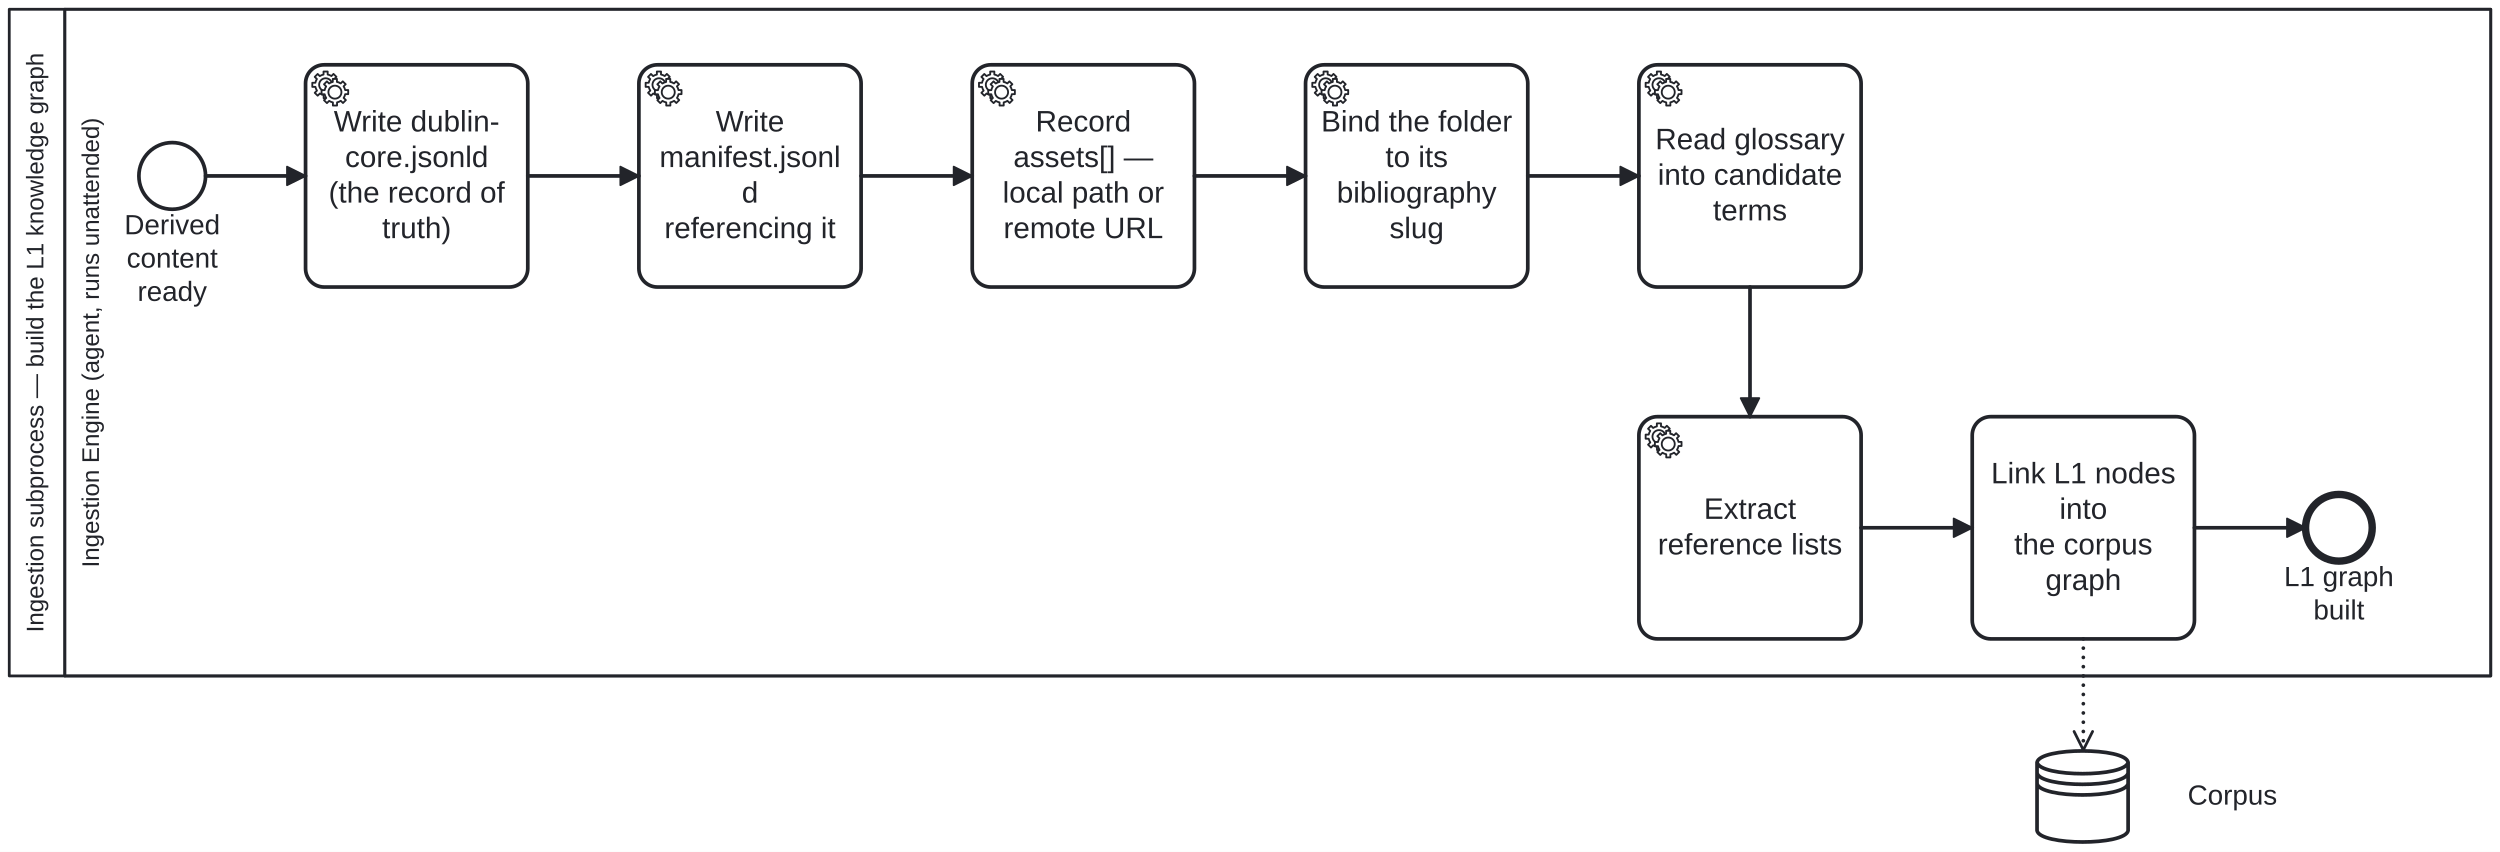
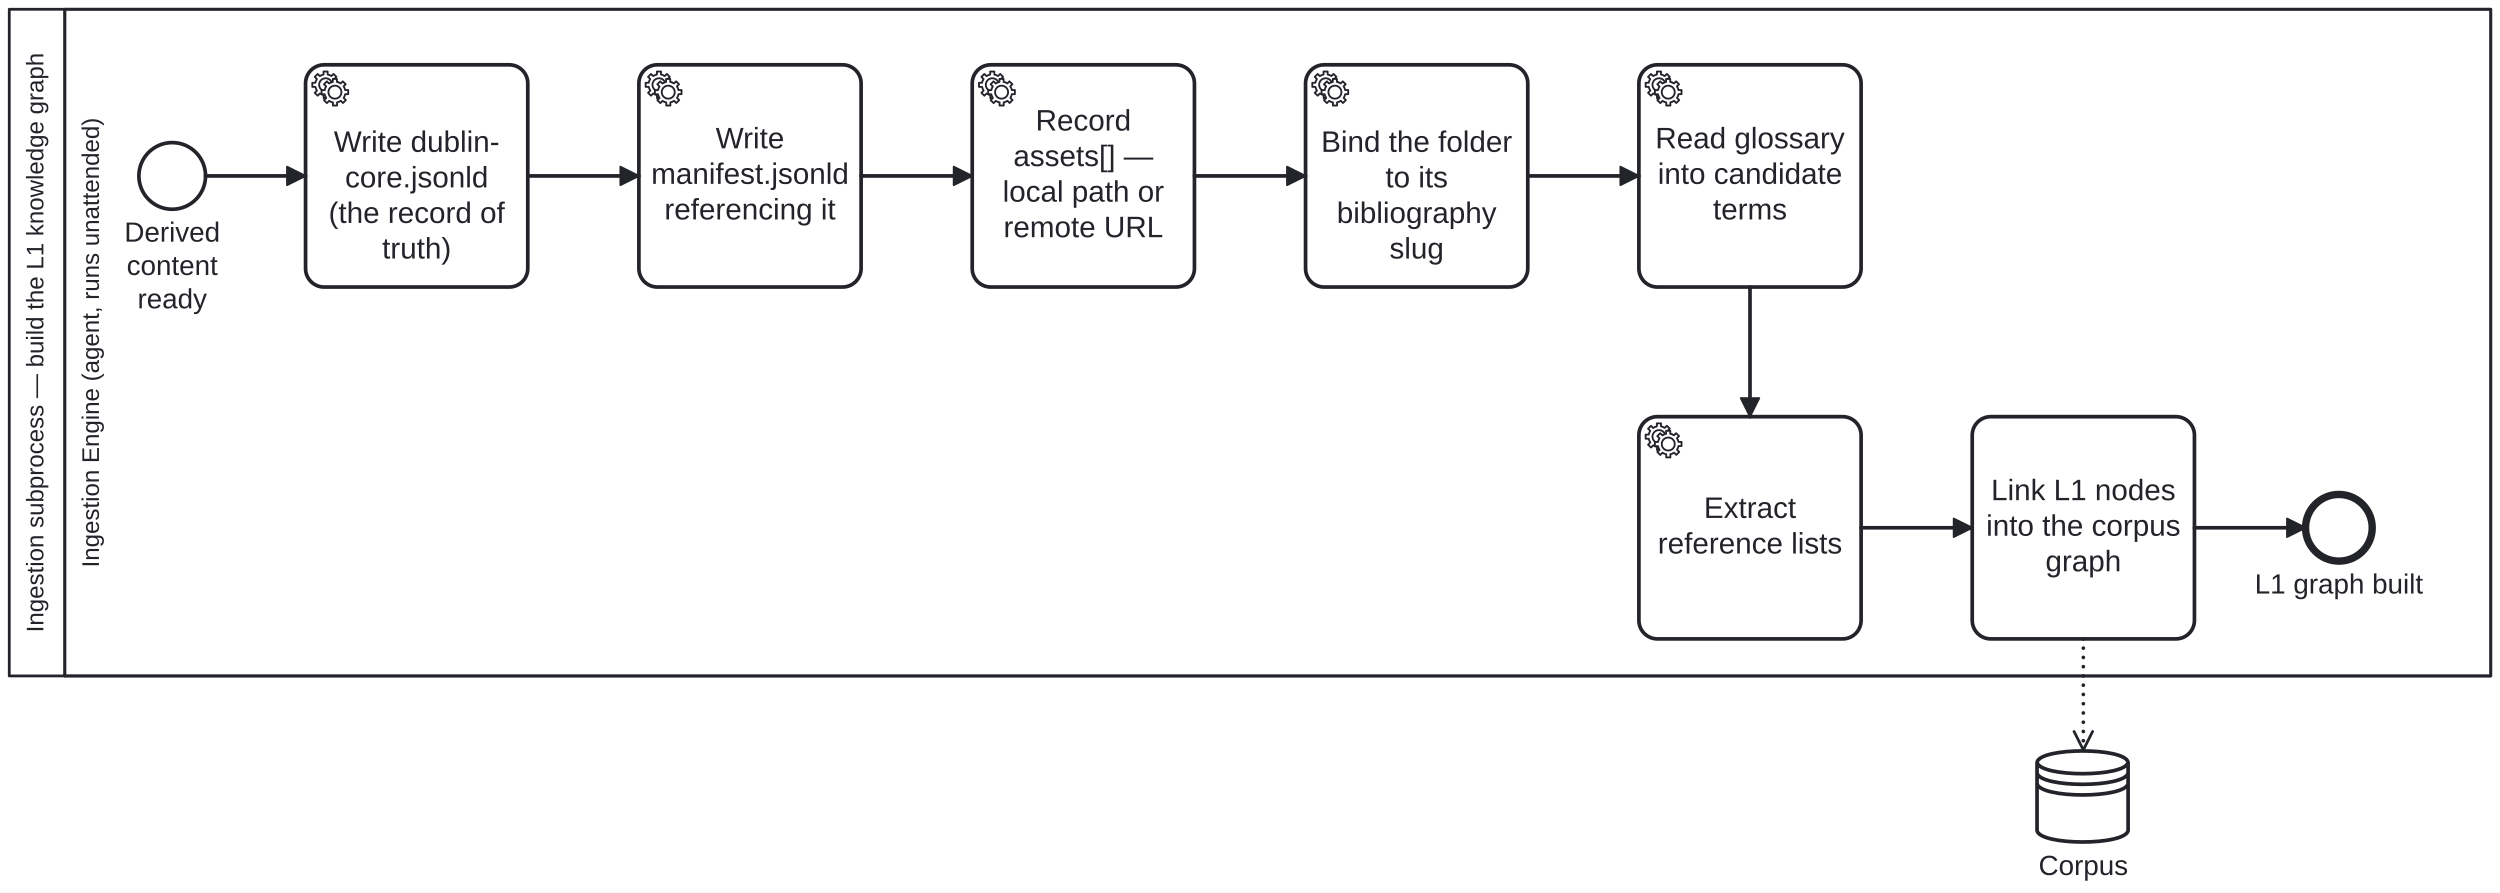
- <svg xmlns="http://www.w3.org/2000/svg" width="100%" style="max-width:100%;height:auto" viewBox="155 75 1350 460" version="1.1">
-   <rect x="155" y="75" width="1350" height="460" fill="#ffffff" />
+ <svg xmlns="http://www.w3.org/2000/svg" width="100%" style="max-width:100%;height:auto" viewBox="155 75 1350 482" version="1.1">
+   <rect x="155" y="75" width="1350" height="482" fill="#ffffff" />
  <g class="djs-group">
    <g class="djs-element djs-shape" data-element-id="Participant_BuildL1Kg" style="display: block;" transform="matrix(1 0 0 1 160 80)">
      <g class="djs-visual">
        <rect x="0" y="0" width="1340" height="360" rx="0" ry="0" style="stroke-linecap: round; stroke-linejoin: round; stroke: rgb(34, 36, 42); stroke-width: 1.5px; fill: white; fill-opacity: 0.95;" />
        <path style="fill: none; stroke-linecap: round; stroke-linejoin: round; stroke: rgb(34, 36, 42); stroke-width: 1.5px;" d="M30,0L30,360" />
        <text lineHeight="1.05" class="djs-label" transform="matrix(-1.83697e-16 -1 1 -1.83697e-16 0 360)" style="font-family: Arial, sans-serif; font-size: 13px; font-weight: normal; fill: rgb(34, 36, 42);">
          <tspan x="23.537" y="18.413">Ingestion subprocess — build the L1 knowledge graph</tspan>
        </text>
      </g>
      <rect class="djs-hit djs-hit-all" x="0" y="0" width="1340" height="360" style="fill: none; stroke-opacity: 0; stroke: white; stroke-width: 15px;" />
    </g>
    <g class="djs-children">
      <g class="djs-group">
        <g class="djs-element djs-shape" data-element-id="Lane_0" style="display: block;" transform="matrix(1 0 0 1 190 80)">
          <g class="djs-visual">
            <rect x="0" y="0" width="1310" height="360" rx="0" ry="0" style="stroke-linecap: round; stroke-linejoin: round; stroke: rgb(34, 36, 42); stroke-width: 1.5px; fill: white; fill-opacity: 0.25;" />
            <text lineHeight="1.05" class="djs-label" transform="matrix(-1.83697e-16 -1 1 -1.83697e-16 0 360)" style="font-family: Arial, sans-serif; font-size: 13px; font-weight: normal; fill: rgb(34, 36, 42);">
              <tspan x="58.579" y="18.413">Ingestion Engine (agent, runs unattended)</tspan>
            </text>
          </g>
          <rect class="djs-hit djs-hit-all" x="0" y="0" width="1310" height="360" style="fill: none; stroke-opacity: 0; stroke: white; stroke-width: 15px;" />
        </g>
      </g>
      <g class="djs-group">
        <g class="djs-element djs-shape" data-element-id="StartEvent_Derived2" style="display: block;" transform="matrix(1 0 0 1 230 152)">
          <g class="djs-visual">
            <circle cx="18" cy="18" r="18" style="stroke-linecap: round; stroke-linejoin: round; stroke: rgb(34, 36, 42); stroke-width: 2px; fill: white; fill-opacity: 0.95;" />
          </g>
          <rect class="djs-hit djs-hit-all" x="0" y="0" width="36" height="36" style="fill: none; stroke-opacity: 0; stroke: white; stroke-width: 15px;" />
        </g>
      </g>
      <g class="djs-group">
-         <g class="djs-element djs-shape" data-element-id="StartEvent_Derived2_label" style="display: block;" transform="matrix(1 0 0 1 222 188)">
+         <g class="djs-element djs-shape" data-element-id="StartEvent_Derived2_label" style="display: block;" transform="matrix(1 0 0 1 202.1562 192)">
          <g class="djs-visual">
            <text lineHeight="1.2" class="djs-label" style="font-family: Arial, sans-serif; font-size: 15px; font-weight: normal; fill: rgb(34, 36, 42);">
-               <tspan x="0.156" y="13.5">Derived</tspan>
-               <tspan x="1.398" y="31.5">content</tspan>
-               <tspan x="7.239" y="49.5">ready</tspan>
-             </text>
-           </g>
-           <rect class="djs-hit djs-hit-all" x="0" y="0" width="52" height="54" style="fill: none; stroke-opacity: 0; stroke: white; stroke-width: 15px;" />
+               <tspan x="20" y="13.5">Derived</tspan>
+               <tspan x="21.242" y="31.5">content</tspan>
+               <tspan x="27.083" y="49.5">ready</tspan>
+             </text>
+           </g>
+           <rect class="djs-hit djs-hit-all" x="0" y="0" width="91.688" height="54" style="fill: none; stroke-opacity: 0; stroke: white; stroke-width: 15px;" />
        </g>
      </g>
      <g class="djs-group">
        <g class="djs-element djs-shape" data-element-id="Task_Dublin" style="display: block;" transform="matrix(1 0 0 1 320 110)">
          <g class="djs-visual">
            <rect x="0" y="0" width="120" height="120" rx="10" ry="10" style="stroke-linecap: round; stroke-linejoin: round; stroke: rgb(34, 36, 42); stroke-width: 2px; fill: white; fill-opacity: 0.95;" />
-             <text lineHeight="1.2" class="djs-label" style="font-family: Arial, sans-serif; font-size: 16px; font-weight: normal; fill: rgb(34, 36, 42);">
-               <tspan x="15.242" y="36">Write dublin-</tspan>
-               <tspan x="21.312" y="55.2">core.jsonld</tspan>
-               <tspan x="12.422" y="74.4">(the record of </tspan>
-               <tspan x="41.328" y="93.6">truth)</tspan>
+             <text lineHeight="1.2" class="djs-label" transform="translate(0 32.6)" style="font-family: Arial, sans-serif; font-size: 16px; font-weight: normal; fill: rgb(34, 36, 42);">
+               <tspan x="15.242" y="14.4">Write dublin-</tspan>
+               <tspan x="21.312" y="33.6">core.jsonld</tspan>
+               <tspan x="12.422" y="52.8">(the record of</tspan>
+               <tspan x="41.328" y="72">truth)</tspan>
            </text>
            <circle cx="5" cy="5" r="5" transform="translate(6, 6)" style="stroke-linecap: round; stroke-linejoin: round; stroke: none; stroke-width: 2px; fill: white;" />
            <path d="m 12,18 v -1.713 c 0.352,-0.07 0.704,-0.178 1.048,-0.321 0.344,-0.145 0.666,-0.321 0.966,-0.521 l 1.194,1.18 1.567,-1.577 -1.195,-1.18 c 0.403,-0.614 0.683,-1.299 0.825,-2.018 l 1.622,-0.01 v -2.22 l -1.637,0.01 c -0.073,-0.352 -0.178,-0.7 -0.324,-1.044 -0.145,-0.344 -0.321,-0.664 -0.523,-0.962 l 1.131,-1.136 -1.583,-1.563 -1.13,1.136 c -0.614,-0.401 -1.303,-0.681 -2.023,-0.822 l 0.009,-1.619 h -2.241 l 0.004,1.631 c -0.354,0.074 -0.705,0.18 -1.05,0.324 -0.344,0.144 -0.665,0.321 -0.964,0.52 l -1.17,-1.158 -1.567,1.579 1.168,1.157 c -0.403,0.613 -0.683,1.298 -0.825,2.017 l -1.659,0.003 v 2.222 l 1.672,-0.006 c 0.073,0.351 0.18,0.702 0.324,1.045 0.145,0.344 0.321,0.664 0.523,0.961 l -1.199,1.197 1.584,1.56 1.196,-1.193 c 0.614,0.403 1.303,0.682 2.023,0.823 l 7.19e-4,1.699 h 2.227 z m 0.221,-3.996 c -1.789,0.75 -3.858,-0.093 -4.61,-1.874 -0.752,-1.783 0.091,-3.846 1.88,-4.596 1.788,-0.749 3.857,0.093 4.609,1.874 0.752,1.782 -0.091,3.846 -1.88,4.596 z" style="fill: white; stroke-linecap: round; stroke-linejoin: round; stroke: rgb(34, 36, 42); stroke-width: 1px;" />
            <circle cx="5" cy="5" r="5" transform="translate(11, 10)" style="stroke-linecap: round; stroke-linejoin: round; stroke: none; stroke-width: 2px; fill: white;" />
            <path d="m 17,22 v -1.713 c 0.352,-0.07 0.704,-0.178 1.048,-0.321 0.344,-0.145 0.666,-0.321 0.966,-0.521 l 1.194,1.18 1.567,-1.577 -1.195,-1.18 c 0.403,-0.614 0.683,-1.299 0.825,-2.018 l 1.622,-0.01 v -2.22 l -1.637,0.01 c -0.073,-0.352 -0.178,-0.7 -0.324,-1.044 -0.145,-0.344 -0.321,-0.664 -0.523,-0.962 l 1.131,-1.136 -1.583,-1.563 -1.13,1.136 c -0.614,-0.401 -1.303,-0.681 -2.023,-0.822 l 0.009,-1.619 h -2.241 l 0.004,1.631 c -0.354,0.074 -0.705,0.18 -1.05,0.324 -0.344,0.144 -0.665,0.321 -0.964,0.52 l -1.17,-1.158 -1.567,1.579 1.168,1.157 c -0.403,0.613 -0.683,1.298 -0.825,2.017 l -1.659,0.003 v 2.222 l 1.672,-0.006 c 0.073,0.351 0.18,0.702 0.324,1.045 0.145,0.344 0.321,0.664 0.523,0.961 l -1.199,1.197 1.584,1.56 1.196,-1.193 c 0.614,0.403 1.303,0.682 2.023,0.823 l 7.19e-4,1.699 h 2.227 z m 0.221,-3.996 c -1.789,0.75 -3.858,-0.093 -4.61,-1.874 -0.752,-1.783 0.091,-3.846 1.88,-4.596 1.788,-0.749 3.857,0.093 4.609,1.874 0.752,1.782 -0.091,3.846 -1.88,4.596 z" style="fill: white; stroke-linecap: round; stroke-linejoin: round; stroke: rgb(34, 36, 42); stroke-width: 1px;" />
          </g>
          <rect class="djs-hit djs-hit-all" x="0" y="0" width="120" height="120" style="fill: none; stroke-opacity: 0; stroke: white; stroke-width: 15px;" />
        </g>
      </g>
      <g class="djs-group">
        <g class="djs-element djs-shape" data-element-id="Task_Manifest" style="display: block;" transform="matrix(1 0 0 1 500 110)">
          <g class="djs-visual">
            <rect x="0" y="0" width="120" height="120" rx="10" ry="10" style="stroke-linecap: round; stroke-linejoin: round; stroke: rgb(34, 36, 42); stroke-width: 2px; fill: white; fill-opacity: 0.95;" />
-             <text lineHeight="1.2" class="djs-label" style="font-family: Arial, sans-serif; font-size: 16px; font-weight: normal; fill: rgb(34, 36, 42);">
-               <tspan x="41.48" y="36">Write </tspan>
-               <tspan x="11.09" y="55.2">manifest.jsonl</tspan>
-               <tspan x="55.551" y="74.4">d</tspan>
-               <tspan x="13.754" y="93.6">referencing it</tspan>
+             <text lineHeight="1.2" class="djs-label" transform="translate(0 30.7)" style="font-family: Arial, sans-serif; font-size: 16px; font-weight: normal; fill: rgb(34, 36, 42);">
+               <tspan x="41.48" y="14.4">Write</tspan>
+               <tspan x="6.641" y="33.6">manifest.jsonld</tspan>
+               <tspan x="13.754" y="52.8">referencing it</tspan>
            </text>
            <circle cx="5" cy="5" r="5" transform="translate(6, 6)" style="stroke-linecap: round; stroke-linejoin: round; stroke: none; stroke-width: 2px; fill: white;" />
            <path d="m 12,18 v -1.713 c 0.352,-0.07 0.704,-0.178 1.048,-0.321 0.344,-0.145 0.666,-0.321 0.966,-0.521 l 1.194,1.18 1.567,-1.577 -1.195,-1.18 c 0.403,-0.614 0.683,-1.299 0.825,-2.018 l 1.622,-0.01 v -2.22 l -1.637,0.01 c -0.073,-0.352 -0.178,-0.7 -0.324,-1.044 -0.145,-0.344 -0.321,-0.664 -0.523,-0.962 l 1.131,-1.136 -1.583,-1.563 -1.13,1.136 c -0.614,-0.401 -1.303,-0.681 -2.023,-0.822 l 0.009,-1.619 h -2.241 l 0.004,1.631 c -0.354,0.074 -0.705,0.18 -1.05,0.324 -0.344,0.144 -0.665,0.321 -0.964,0.52 l -1.17,-1.158 -1.567,1.579 1.168,1.157 c -0.403,0.613 -0.683,1.298 -0.825,2.017 l -1.659,0.003 v 2.222 l 1.672,-0.006 c 0.073,0.351 0.18,0.702 0.324,1.045 0.145,0.344 0.321,0.664 0.523,0.961 l -1.199,1.197 1.584,1.56 1.196,-1.193 c 0.614,0.403 1.303,0.682 2.023,0.823 l 7.19e-4,1.699 h 2.227 z m 0.221,-3.996 c -1.789,0.75 -3.858,-0.093 -4.61,-1.874 -0.752,-1.783 0.091,-3.846 1.88,-4.596 1.788,-0.749 3.857,0.093 4.609,1.874 0.752,1.782 -0.091,3.846 -1.88,4.596 z" style="fill: white; stroke-linecap: round; stroke-linejoin: round; stroke: rgb(34, 36, 42); stroke-width: 1px;" />
            <circle cx="5" cy="5" r="5" transform="translate(11, 10)" style="stroke-linecap: round; stroke-linejoin: round; stroke: none; stroke-width: 2px; fill: white;" />
            <path d="m 17,22 v -1.713 c 0.352,-0.07 0.704,-0.178 1.048,-0.321 0.344,-0.145 0.666,-0.321 0.966,-0.521 l 1.194,1.18 1.567,-1.577 -1.195,-1.18 c 0.403,-0.614 0.683,-1.299 0.825,-2.018 l 1.622,-0.01 v -2.22 l -1.637,0.01 c -0.073,-0.352 -0.178,-0.7 -0.324,-1.044 -0.145,-0.344 -0.321,-0.664 -0.523,-0.962 l 1.131,-1.136 -1.583,-1.563 -1.13,1.136 c -0.614,-0.401 -1.303,-0.681 -2.023,-0.822 l 0.009,-1.619 h -2.241 l 0.004,1.631 c -0.354,0.074 -0.705,0.18 -1.05,0.324 -0.344,0.144 -0.665,0.321 -0.964,0.52 l -1.17,-1.158 -1.567,1.579 1.168,1.157 c -0.403,0.613 -0.683,1.298 -0.825,2.017 l -1.659,0.003 v 2.222 l 1.672,-0.006 c 0.073,0.351 0.18,0.702 0.324,1.045 0.145,0.344 0.321,0.664 0.523,0.961 l -1.199,1.197 1.584,1.56 1.196,-1.193 c 0.614,0.403 1.303,0.682 2.023,0.823 l 7.19e-4,1.699 h 2.227 z m 0.221,-3.996 c -1.789,0.75 -3.858,-0.093 -4.61,-1.874 -0.752,-1.783 0.091,-3.846 1.88,-4.596 1.788,-0.749 3.857,0.093 4.609,1.874 0.752,1.782 -0.091,3.846 -1.88,4.596 z" style="fill: white; stroke-linecap: round; stroke-linejoin: round; stroke: rgb(34, 36, 42); stroke-width: 1px;" />
          </g>
          <rect class="djs-hit djs-hit-all" x="0" y="0" width="120" height="120" style="fill: none; stroke-opacity: 0; stroke: white; stroke-width: 15px;" />
        </g>
      </g>
      <g class="djs-group">
        <g class="djs-element djs-shape" data-element-id="Task_Assets" style="display: block;" transform="matrix(1 0 0 1 680 110)">
          <g class="djs-visual">
            <rect x="0" y="0" width="120" height="120" rx="10" ry="10" style="stroke-linecap: round; stroke-linejoin: round; stroke: rgb(34, 36, 42); stroke-width: 2px; fill: white; fill-opacity: 0.95;" />
-             <text lineHeight="1.2" class="djs-label" style="font-family: Arial, sans-serif; font-size: 16px; font-weight: normal; fill: rgb(34, 36, 42);">
-               <tspan x="34.211" y="36">Record </tspan>
-               <tspan x="22.211" y="55.2">assets[] —</tspan>
-               <tspan x="16.418" y="74.4">local path or </tspan>
-               <tspan x="16.875" y="93.6">remote URL</tspan>
+             <text lineHeight="1.2" class="djs-label" transform="translate(0 21.1)" style="font-family: Arial, sans-serif; font-size: 16px; font-weight: normal; fill: rgb(34, 36, 42);">
+               <tspan x="34.211" y="14.4">Record</tspan>
+               <tspan x="22.211" y="33.6">assets[] —</tspan>
+               <tspan x="16.418" y="52.8">local path or</tspan>
+               <tspan x="16.875" y="72">remote URL</tspan>
            </text>
            <circle cx="5" cy="5" r="5" transform="translate(6, 6)" style="stroke-linecap: round; stroke-linejoin: round; stroke: none; stroke-width: 2px; fill: white;" />
            <path d="m 12,18 v -1.713 c 0.352,-0.07 0.704,-0.178 1.048,-0.321 0.344,-0.145 0.666,-0.321 0.966,-0.521 l 1.194,1.18 1.567,-1.577 -1.195,-1.18 c 0.403,-0.614 0.683,-1.299 0.825,-2.018 l 1.622,-0.01 v -2.22 l -1.637,0.01 c -0.073,-0.352 -0.178,-0.7 -0.324,-1.044 -0.145,-0.344 -0.321,-0.664 -0.523,-0.962 l 1.131,-1.136 -1.583,-1.563 -1.13,1.136 c -0.614,-0.401 -1.303,-0.681 -2.023,-0.822 l 0.009,-1.619 h -2.241 l 0.004,1.631 c -0.354,0.074 -0.705,0.18 -1.05,0.324 -0.344,0.144 -0.665,0.321 -0.964,0.52 l -1.17,-1.158 -1.567,1.579 1.168,1.157 c -0.403,0.613 -0.683,1.298 -0.825,2.017 l -1.659,0.003 v 2.222 l 1.672,-0.006 c 0.073,0.351 0.18,0.702 0.324,1.045 0.145,0.344 0.321,0.664 0.523,0.961 l -1.199,1.197 1.584,1.56 1.196,-1.193 c 0.614,0.403 1.303,0.682 2.023,0.823 l 7.19e-4,1.699 h 2.227 z m 0.221,-3.996 c -1.789,0.75 -3.858,-0.093 -4.61,-1.874 -0.752,-1.783 0.091,-3.846 1.88,-4.596 1.788,-0.749 3.857,0.093 4.609,1.874 0.752,1.782 -0.091,3.846 -1.88,4.596 z" style="fill: white; stroke-linecap: round; stroke-linejoin: round; stroke: rgb(34, 36, 42); stroke-width: 1px;" />
            <circle cx="5" cy="5" r="5" transform="translate(11, 10)" style="stroke-linecap: round; stroke-linejoin: round; stroke: none; stroke-width: 2px; fill: white;" />
            <path d="m 17,22 v -1.713 c 0.352,-0.07 0.704,-0.178 1.048,-0.321 0.344,-0.145 0.666,-0.321 0.966,-0.521 l 1.194,1.18 1.567,-1.577 -1.195,-1.18 c 0.403,-0.614 0.683,-1.299 0.825,-2.018 l 1.622,-0.01 v -2.22 l -1.637,0.01 c -0.073,-0.352 -0.178,-0.7 -0.324,-1.044 -0.145,-0.344 -0.321,-0.664 -0.523,-0.962 l 1.131,-1.136 -1.583,-1.563 -1.13,1.136 c -0.614,-0.401 -1.303,-0.681 -2.023,-0.822 l 0.009,-1.619 h -2.241 l 0.004,1.631 c -0.354,0.074 -0.705,0.18 -1.05,0.324 -0.344,0.144 -0.665,0.321 -0.964,0.52 l -1.17,-1.158 -1.567,1.579 1.168,1.157 c -0.403,0.613 -0.683,1.298 -0.825,2.017 l -1.659,0.003 v 2.222 l 1.672,-0.006 c 0.073,0.351 0.18,0.702 0.324,1.045 0.145,0.344 0.321,0.664 0.523,0.961 l -1.199,1.197 1.584,1.56 1.196,-1.193 c 0.614,0.403 1.303,0.682 2.023,0.823 l 7.19e-4,1.699 h 2.227 z m 0.221,-3.996 c -1.789,0.75 -3.858,-0.093 -4.61,-1.874 -0.752,-1.783 0.091,-3.846 1.88,-4.596 1.788,-0.749 3.857,0.093 4.609,1.874 0.752,1.782 -0.091,3.846 -1.88,4.596 z" style="fill: white; stroke-linecap: round; stroke-linejoin: round; stroke: rgb(34, 36, 42); stroke-width: 1px;" />
          </g>
          <rect class="djs-hit djs-hit-all" x="0" y="0" width="120" height="120" style="fill: none; stroke-opacity: 0; stroke: white; stroke-width: 15px;" />
        </g>
      </g>
      <g class="djs-group">
        <g class="djs-element djs-shape" data-element-id="Task_Bind" style="display: block;" transform="matrix(1 0 0 1 860 110)">
          <g class="djs-visual">
            <rect x="0" y="0" width="120" height="120" rx="10" ry="10" style="stroke-linecap: round; stroke-linejoin: round; stroke: rgb(34, 36, 42); stroke-width: 2px; fill: white; fill-opacity: 0.95;" />
-             <text lineHeight="1.2" class="djs-label" style="font-family: Arial, sans-serif; font-size: 16px; font-weight: normal; fill: rgb(34, 36, 42);">
-               <tspan x="8.41" y="36">Bind the folder</tspan>
-               <tspan x="43.105" y="55.2">to its </tspan>
-               <tspan x="16.859" y="74.4">bibliography </tspan>
-               <tspan x="45.324" y="93.6">slug</tspan>
+             <text lineHeight="1.2" class="djs-label" transform="translate(0 32.6)" style="font-family: Arial, sans-serif; font-size: 16px; font-weight: normal; fill: rgb(34, 36, 42);">
+               <tspan x="8.41" y="14.4">Bind the folder</tspan>
+               <tspan x="43.105" y="33.6">to its</tspan>
+               <tspan x="16.859" y="52.8">bibliography</tspan>
+               <tspan x="45.324" y="72">slug</tspan>
            </text>
            <circle cx="5" cy="5" r="5" transform="translate(6, 6)" style="stroke-linecap: round; stroke-linejoin: round; stroke: none; stroke-width: 2px; fill: white;" />
            <path d="m 12,18 v -1.713 c 0.352,-0.07 0.704,-0.178 1.048,-0.321 0.344,-0.145 0.666,-0.321 0.966,-0.521 l 1.194,1.18 1.567,-1.577 -1.195,-1.18 c 0.403,-0.614 0.683,-1.299 0.825,-2.018 l 1.622,-0.01 v -2.22 l -1.637,0.01 c -0.073,-0.352 -0.178,-0.7 -0.324,-1.044 -0.145,-0.344 -0.321,-0.664 -0.523,-0.962 l 1.131,-1.136 -1.583,-1.563 -1.13,1.136 c -0.614,-0.401 -1.303,-0.681 -2.023,-0.822 l 0.009,-1.619 h -2.241 l 0.004,1.631 c -0.354,0.074 -0.705,0.18 -1.05,0.324 -0.344,0.144 -0.665,0.321 -0.964,0.52 l -1.17,-1.158 -1.567,1.579 1.168,1.157 c -0.403,0.613 -0.683,1.298 -0.825,2.017 l -1.659,0.003 v 2.222 l 1.672,-0.006 c 0.073,0.351 0.18,0.702 0.324,1.045 0.145,0.344 0.321,0.664 0.523,0.961 l -1.199,1.197 1.584,1.56 1.196,-1.193 c 0.614,0.403 1.303,0.682 2.023,0.823 l 7.19e-4,1.699 h 2.227 z m 0.221,-3.996 c -1.789,0.75 -3.858,-0.093 -4.61,-1.874 -0.752,-1.783 0.091,-3.846 1.88,-4.596 1.788,-0.749 3.857,0.093 4.609,1.874 0.752,1.782 -0.091,3.846 -1.88,4.596 z" style="fill: white; stroke-linecap: round; stroke-linejoin: round; stroke: rgb(34, 36, 42); stroke-width: 1px;" />
            <circle cx="5" cy="5" r="5" transform="translate(11, 10)" style="stroke-linecap: round; stroke-linejoin: round; stroke: none; stroke-width: 2px; fill: white;" />
            <path d="m 17,22 v -1.713 c 0.352,-0.07 0.704,-0.178 1.048,-0.321 0.344,-0.145 0.666,-0.321 0.966,-0.521 l 1.194,1.18 1.567,-1.577 -1.195,-1.18 c 0.403,-0.614 0.683,-1.299 0.825,-2.018 l 1.622,-0.01 v -2.22 l -1.637,0.01 c -0.073,-0.352 -0.178,-0.7 -0.324,-1.044 -0.145,-0.344 -0.321,-0.664 -0.523,-0.962 l 1.131,-1.136 -1.583,-1.563 -1.13,1.136 c -0.614,-0.401 -1.303,-0.681 -2.023,-0.822 l 0.009,-1.619 h -2.241 l 0.004,1.631 c -0.354,0.074 -0.705,0.18 -1.05,0.324 -0.344,0.144 -0.665,0.321 -0.964,0.52 l -1.17,-1.158 -1.567,1.579 1.168,1.157 c -0.403,0.613 -0.683,1.298 -0.825,2.017 l -1.659,0.003 v 2.222 l 1.672,-0.006 c 0.073,0.351 0.18,0.702 0.324,1.045 0.145,0.344 0.321,0.664 0.523,0.961 l -1.199,1.197 1.584,1.56 1.196,-1.193 c 0.614,0.403 1.303,0.682 2.023,0.823 l 7.19e-4,1.699 h 2.227 z m 0.221,-3.996 c -1.789,0.75 -3.858,-0.093 -4.61,-1.874 -0.752,-1.783 0.091,-3.846 1.88,-4.596 1.788,-0.749 3.857,0.093 4.609,1.874 0.752,1.782 -0.091,3.846 -1.88,4.596 z" style="fill: white; stroke-linecap: round; stroke-linejoin: round; stroke: rgb(34, 36, 42); stroke-width: 1px;" />
          </g>
          <rect class="djs-hit djs-hit-all" x="0" y="0" width="120" height="120" style="fill: none; stroke-opacity: 0; stroke: white; stroke-width: 15px;" />
        </g>
      </g>
      <g class="djs-group">
        <g class="djs-element djs-shape" data-element-id="Task_Glossary" style="display: block;" transform="matrix(1 0 0 1 1040 110)">
          <g class="djs-visual">
            <rect x="0" y="0" width="120" height="120" rx="10" ry="10" style="stroke-linecap: round; stroke-linejoin: round; stroke: rgb(34, 36, 42); stroke-width: 2px; fill: white; fill-opacity: 0.95;" />
-             <text lineHeight="1.2" class="djs-label" style="font-family: Arial, sans-serif; font-size: 16px; font-weight: normal; fill: rgb(34, 36, 42);">
-               <tspan x="8.863" y="45.6">Read glossary </tspan>
-               <tspan x="10.184" y="64.8">into candidate</tspan>
-               <tspan x="40" y="84">terms</tspan>
+             <text lineHeight="1.2" class="djs-label" transform="translate(0 30.7)" style="font-family: Arial, sans-serif; font-size: 16px; font-weight: normal; fill: rgb(34, 36, 42);">
+               <tspan x="8.863" y="14.4">Read glossary</tspan>
+               <tspan x="10.184" y="33.6">into candidate</tspan>
+               <tspan x="40" y="52.8">terms</tspan>
            </text>
            <circle cx="5" cy="5" r="5" transform="translate(6, 6)" style="stroke-linecap: round; stroke-linejoin: round; stroke: none; stroke-width: 2px; fill: white;" />
            <path d="m 12,18 v -1.713 c 0.352,-0.07 0.704,-0.178 1.048,-0.321 0.344,-0.145 0.666,-0.321 0.966,-0.521 l 1.194,1.18 1.567,-1.577 -1.195,-1.18 c 0.403,-0.614 0.683,-1.299 0.825,-2.018 l 1.622,-0.01 v -2.22 l -1.637,0.01 c -0.073,-0.352 -0.178,-0.7 -0.324,-1.044 -0.145,-0.344 -0.321,-0.664 -0.523,-0.962 l 1.131,-1.136 -1.583,-1.563 -1.13,1.136 c -0.614,-0.401 -1.303,-0.681 -2.023,-0.822 l 0.009,-1.619 h -2.241 l 0.004,1.631 c -0.354,0.074 -0.705,0.18 -1.05,0.324 -0.344,0.144 -0.665,0.321 -0.964,0.52 l -1.17,-1.158 -1.567,1.579 1.168,1.157 c -0.403,0.613 -0.683,1.298 -0.825,2.017 l -1.659,0.003 v 2.222 l 1.672,-0.006 c 0.073,0.351 0.18,0.702 0.324,1.045 0.145,0.344 0.321,0.664 0.523,0.961 l -1.199,1.197 1.584,1.56 1.196,-1.193 c 0.614,0.403 1.303,0.682 2.023,0.823 l 7.19e-4,1.699 h 2.227 z m 0.221,-3.996 c -1.789,0.75 -3.858,-0.093 -4.61,-1.874 -0.752,-1.783 0.091,-3.846 1.88,-4.596 1.788,-0.749 3.857,0.093 4.609,1.874 0.752,1.782 -0.091,3.846 -1.88,4.596 z" style="fill: white; stroke-linecap: round; stroke-linejoin: round; stroke: rgb(34, 36, 42); stroke-width: 1px;" />
            <circle cx="5" cy="5" r="5" transform="translate(11, 10)" style="stroke-linecap: round; stroke-linejoin: round; stroke: none; stroke-width: 2px; fill: white;" />
            <path d="m 17,22 v -1.713 c 0.352,-0.07 0.704,-0.178 1.048,-0.321 0.344,-0.145 0.666,-0.321 0.966,-0.521 l 1.194,1.18 1.567,-1.577 -1.195,-1.18 c 0.403,-0.614 0.683,-1.299 0.825,-2.018 l 1.622,-0.01 v -2.22 l -1.637,0.01 c -0.073,-0.352 -0.178,-0.7 -0.324,-1.044 -0.145,-0.344 -0.321,-0.664 -0.523,-0.962 l 1.131,-1.136 -1.583,-1.563 -1.13,1.136 c -0.614,-0.401 -1.303,-0.681 -2.023,-0.822 l 0.009,-1.619 h -2.241 l 0.004,1.631 c -0.354,0.074 -0.705,0.18 -1.05,0.324 -0.344,0.144 -0.665,0.321 -0.964,0.52 l -1.17,-1.158 -1.567,1.579 1.168,1.157 c -0.403,0.613 -0.683,1.298 -0.825,2.017 l -1.659,0.003 v 2.222 l 1.672,-0.006 c 0.073,0.351 0.18,0.702 0.324,1.045 0.145,0.344 0.321,0.664 0.523,0.961 l -1.199,1.197 1.584,1.56 1.196,-1.193 c 0.614,0.403 1.303,0.682 2.023,0.823 l 7.19e-4,1.699 h 2.227 z m 0.221,-3.996 c -1.789,0.75 -3.858,-0.093 -4.61,-1.874 -0.752,-1.783 0.091,-3.846 1.88,-4.596 1.788,-0.749 3.857,0.093 4.609,1.874 0.752,1.782 -0.091,3.846 -1.88,4.596 z" style="fill: white; stroke-linecap: round; stroke-linejoin: round; stroke: rgb(34, 36, 42); stroke-width: 1px;" />
          </g>
          <rect class="djs-hit djs-hit-all" x="0" y="0" width="120" height="120" style="fill: none; stroke-opacity: 0; stroke: white; stroke-width: 15px;" />
        </g>
      </g>
      <g class="djs-group">
        <g class="djs-element djs-shape" data-element-id="Task_References" style="display: block;" transform="matrix(1 0 0 1 1040 300)">
          <g class="djs-visual">
            <rect x="0" y="0" width="120" height="120" rx="10" ry="10" style="stroke-linecap: round; stroke-linejoin: round; stroke: rgb(34, 36, 42); stroke-width: 2px; fill: white; fill-opacity: 0.95;" />
-             <text lineHeight="1.2" class="djs-label" style="font-family: Arial, sans-serif; font-size: 16px; font-weight: normal; fill: rgb(34, 36, 42);">
-               <tspan x="35.105" y="55.2">Extract </tspan>
-               <tspan x="10.203" y="74.4">reference lists</tspan>
+             <text lineHeight="1.2" class="djs-label" transform="translate(0 40.3)" style="font-family: Arial, sans-serif; font-size: 16px; font-weight: normal; fill: rgb(34, 36, 42);">
+               <tspan x="35.105" y="14.4">Extract</tspan>
+               <tspan x="10.203" y="33.6">reference lists</tspan>
            </text>
            <circle cx="5" cy="5" r="5" transform="translate(6, 6)" style="stroke-linecap: round; stroke-linejoin: round; stroke: none; stroke-width: 2px; fill: white;" />
            <path d="m 12,18 v -1.713 c 0.352,-0.07 0.704,-0.178 1.048,-0.321 0.344,-0.145 0.666,-0.321 0.966,-0.521 l 1.194,1.18 1.567,-1.577 -1.195,-1.18 c 0.403,-0.614 0.683,-1.299 0.825,-2.018 l 1.622,-0.01 v -2.22 l -1.637,0.01 c -0.073,-0.352 -0.178,-0.7 -0.324,-1.044 -0.145,-0.344 -0.321,-0.664 -0.523,-0.962 l 1.131,-1.136 -1.583,-1.563 -1.13,1.136 c -0.614,-0.401 -1.303,-0.681 -2.023,-0.822 l 0.009,-1.619 h -2.241 l 0.004,1.631 c -0.354,0.074 -0.705,0.18 -1.05,0.324 -0.344,0.144 -0.665,0.321 -0.964,0.52 l -1.17,-1.158 -1.567,1.579 1.168,1.157 c -0.403,0.613 -0.683,1.298 -0.825,2.017 l -1.659,0.003 v 2.222 l 1.672,-0.006 c 0.073,0.351 0.18,0.702 0.324,1.045 0.145,0.344 0.321,0.664 0.523,0.961 l -1.199,1.197 1.584,1.56 1.196,-1.193 c 0.614,0.403 1.303,0.682 2.023,0.823 l 7.19e-4,1.699 h 2.227 z m 0.221,-3.996 c -1.789,0.75 -3.858,-0.093 -4.61,-1.874 -0.752,-1.783 0.091,-3.846 1.88,-4.596 1.788,-0.749 3.857,0.093 4.609,1.874 0.752,1.782 -0.091,3.846 -1.88,4.596 z" style="fill: white; stroke-linecap: round; stroke-linejoin: round; stroke: rgb(34, 36, 42); stroke-width: 1px;" />
            <circle cx="5" cy="5" r="5" transform="translate(11, 10)" style="stroke-linecap: round; stroke-linejoin: round; stroke: none; stroke-width: 2px; fill: white;" />
            <path d="m 17,22 v -1.713 c 0.352,-0.07 0.704,-0.178 1.048,-0.321 0.344,-0.145 0.666,-0.321 0.966,-0.521 l 1.194,1.18 1.567,-1.577 -1.195,-1.18 c 0.403,-0.614 0.683,-1.299 0.825,-2.018 l 1.622,-0.01 v -2.22 l -1.637,0.01 c -0.073,-0.352 -0.178,-0.7 -0.324,-1.044 -0.145,-0.344 -0.321,-0.664 -0.523,-0.962 l 1.131,-1.136 -1.583,-1.563 -1.13,1.136 c -0.614,-0.401 -1.303,-0.681 -2.023,-0.822 l 0.009,-1.619 h -2.241 l 0.004,1.631 c -0.354,0.074 -0.705,0.18 -1.05,0.324 -0.344,0.144 -0.665,0.321 -0.964,0.52 l -1.17,-1.158 -1.567,1.579 1.168,1.157 c -0.403,0.613 -0.683,1.298 -0.825,2.017 l -1.659,0.003 v 2.222 l 1.672,-0.006 c 0.073,0.351 0.18,0.702 0.324,1.045 0.145,0.344 0.321,0.664 0.523,0.961 l -1.199,1.197 1.584,1.56 1.196,-1.193 c 0.614,0.403 1.303,0.682 2.023,0.823 l 7.19e-4,1.699 h 2.227 z m 0.221,-3.996 c -1.789,0.75 -3.858,-0.093 -4.61,-1.874 -0.752,-1.783 0.091,-3.846 1.88,-4.596 1.788,-0.749 3.857,0.093 4.609,1.874 0.752,1.782 -0.091,3.846 -1.88,4.596 z" style="fill: white; stroke-linecap: round; stroke-linejoin: round; stroke: rgb(34, 36, 42); stroke-width: 1px;" />
          </g>
          <rect class="djs-hit djs-hit-all" x="0" y="0" width="120" height="120" style="fill: none; stroke-opacity: 0; stroke: white; stroke-width: 15px;" />
        </g>
      </g>
      <g class="djs-group">
        <g class="djs-element djs-shape" data-element-id="Task_Link" style="display: block;" transform="matrix(1 0 0 1 1220 300)">
          <g class="djs-visual">
            <rect x="0" y="0" width="120" height="120" rx="10" ry="10" style="stroke-linecap: round; stroke-linejoin: round; stroke: rgb(34, 36, 42); stroke-width: 2px; fill: white; fill-opacity: 0.95;" />
-             <text lineHeight="1.2" class="djs-label" style="font-family: Arial, sans-serif; font-size: 16px; font-weight: normal; fill: rgb(34, 36, 42);">
-               <tspan x="10.184" y="36">Link L1 nodes </tspan>
-               <tspan x="47.102" y="55.2">into</tspan>
-               <tspan x="22.645" y="74.4">the corpus </tspan>
-               <tspan x="39.539" y="93.6">graph</tspan>
+             <text lineHeight="1.2" class="djs-label" transform="translate(0 30.7)" style="font-family: Arial, sans-serif; font-size: 16px; font-weight: normal; fill: rgb(34, 36, 42);">
+               <tspan x="10.184" y="14.4">Link L1 nodes</tspan>
+               <tspan x="7.523" y="33.6">into the corpus</tspan>
+               <tspan x="39.539" y="52.8">graph</tspan>
            </text>
          </g>
          <rect class="djs-hit djs-hit-all" x="0" y="0" width="120" height="120" style="fill: none; stroke-opacity: 0; stroke: white; stroke-width: 15px;" />
        </g>
      </g>
      <g class="djs-group">
        <g class="djs-element djs-shape" data-element-id="EndEvent_KgBuilt" style="display: block;" transform="matrix(1 0 0 1 1400 342)">
          <g class="djs-visual">
            <circle cx="18" cy="18" r="18" style="stroke-linecap: round; stroke-linejoin: round; stroke: rgb(34, 36, 42); stroke-width: 4px; fill: white; fill-opacity: 0.95;" />
          </g>
          <rect class="djs-hit djs-hit-all" x="0" y="0" width="36" height="36" style="fill: none; stroke-opacity: 0; stroke: white; stroke-width: 15px;" />
        </g>
      </g>
      <g class="djs-group">
-         <g class="djs-element djs-shape" data-element-id="EndEvent_KgBuilt_label" style="display: block;" transform="matrix(1 0 0 1 1388 378)">
+         <g class="djs-element djs-shape" data-element-id="EndEvent_KgBuilt_label" style="display: block;" transform="matrix(1 0 0 1 1352.547 382)">
          <g class="djs-visual">
            <text lineHeight="1.2" class="djs-label" style="font-family: Arial, sans-serif; font-size: 15px; font-weight: normal; fill: rgb(34, 36, 42);">
-               <tspan x="0.392" y="13.5">L1 graph </tspan>
-               <tspan x="16.241" y="31.5">built</tspan>
-             </text>
-           </g>
-           <rect class="djs-hit djs-hit-all" x="0" y="0" width="60" height="36" style="fill: none; stroke-opacity: 0; stroke: white; stroke-width: 15px;" />
+               <tspan x="20.003" y="13.5">L1 graph built</tspan>
+             </text>
+           </g>
+           <rect class="djs-hit djs-hit-all" x="0" y="0" width="130.906" height="18" style="fill: none; stroke-opacity: 0; stroke: white; stroke-width: 15px;" />
        </g>
      </g>
      <g class="djs-group">
        <g class="djs-element djs-connection" data-element-id="Flow_k1" style="display: block;">
          <g class="djs-visual">
            <defs>
              <marker id="bpmn-marker-1" viewBox="0 0 20 20" refX="11" refY="10" markerWidth="10" markerHeight="10" orient="auto">
                <path d="M 1 5 L 11 10 L 1 15 Z" style="stroke-linecap: round; stroke-linejoin: round; stroke: rgb(34, 36, 42); stroke-width: 1px; fill: rgb(34, 36, 42);" />
              </marker>
            </defs>
            <path data-corner-radius="5" style="fill: none; stroke-linecap: round; stroke-linejoin: round; stroke: rgb(34, 36, 42); stroke-width: 2px; marker-end: url('#bpmn-marker-1');" d="M266,170L320,170" />
          </g>
          <path d="M266,170L320,170" class="djs-hit djs-hit-stroke" style="fill: none; stroke-opacity: 0; stroke: white; stroke-width: 15px;" />
        </g>
      </g>
      <g class="djs-group">
        <g class="djs-element djs-connection" data-element-id="Flow_k2" style="display: block;">
          <g class="djs-visual">
            <defs>
              <marker id="bpmn-marker-2" viewBox="0 0 20 20" refX="11" refY="10" markerWidth="10" markerHeight="10" orient="auto">
                <path d="M 1 5 L 11 10 L 1 15 Z" style="stroke-linecap: round; stroke-linejoin: round; stroke: rgb(34, 36, 42); stroke-width: 1px; fill: rgb(34, 36, 42);" />
              </marker>
            </defs>
            <path data-corner-radius="5" style="fill: none; stroke-linecap: round; stroke-linejoin: round; stroke: rgb(34, 36, 42); stroke-width: 2px; marker-end: url('#bpmn-marker-2');" d="M440,170L500,170" />
          </g>
          <path d="M440,170L500,170" class="djs-hit djs-hit-stroke" style="fill: none; stroke-opacity: 0; stroke: white; stroke-width: 15px;" />
        </g>
      </g>
      <g class="djs-group">
        <g class="djs-element djs-connection" data-element-id="Flow_k3" style="display: block;">
          <g class="djs-visual">
            <defs>
              <marker id="bpmn-marker-3" viewBox="0 0 20 20" refX="11" refY="10" markerWidth="10" markerHeight="10" orient="auto">
                <path d="M 1 5 L 11 10 L 1 15 Z" style="stroke-linecap: round; stroke-linejoin: round; stroke: rgb(34, 36, 42); stroke-width: 1px; fill: rgb(34, 36, 42);" />
              </marker>
            </defs>
            <path data-corner-radius="5" style="fill: none; stroke-linecap: round; stroke-linejoin: round; stroke: rgb(34, 36, 42); stroke-width: 2px; marker-end: url('#bpmn-marker-3');" d="M620,170L680,170" />
          </g>
          <path d="M620,170L680,170" class="djs-hit djs-hit-stroke" style="fill: none; stroke-opacity: 0; stroke: white; stroke-width: 15px;" />
        </g>
      </g>
      <g class="djs-group">
        <g class="djs-element djs-connection" data-element-id="Flow_k4" style="display: block;">
          <g class="djs-visual">
            <defs>
              <marker id="bpmn-marker-4" viewBox="0 0 20 20" refX="11" refY="10" markerWidth="10" markerHeight="10" orient="auto">
                <path d="M 1 5 L 11 10 L 1 15 Z" style="stroke-linecap: round; stroke-linejoin: round; stroke: rgb(34, 36, 42); stroke-width: 1px; fill: rgb(34, 36, 42);" />
              </marker>
            </defs>
            <path data-corner-radius="5" style="fill: none; stroke-linecap: round; stroke-linejoin: round; stroke: rgb(34, 36, 42); stroke-width: 2px; marker-end: url('#bpmn-marker-4');" d="M800,170L860,170" />
          </g>
          <path d="M800,170L860,170" class="djs-hit djs-hit-stroke" style="fill: none; stroke-opacity: 0; stroke: white; stroke-width: 15px;" />
        </g>
      </g>
      <g class="djs-group">
        <g class="djs-element djs-connection" data-element-id="Flow_k5" style="display: block;">
          <g class="djs-visual">
            <defs>
              <marker id="bpmn-marker-5" viewBox="0 0 20 20" refX="11" refY="10" markerWidth="10" markerHeight="10" orient="auto">
                <path d="M 1 5 L 11 10 L 1 15 Z" style="stroke-linecap: round; stroke-linejoin: round; stroke: rgb(34, 36, 42); stroke-width: 1px; fill: rgb(34, 36, 42);" />
              </marker>
            </defs>
            <path data-corner-radius="5" style="fill: none; stroke-linecap: round; stroke-linejoin: round; stroke: rgb(34, 36, 42); stroke-width: 2px; marker-end: url('#bpmn-marker-5');" d="M980,170L1040,170" />
          </g>
          <path d="M980,170L1040,170" class="djs-hit djs-hit-stroke" style="fill: none; stroke-opacity: 0; stroke: white; stroke-width: 15px;" />
        </g>
      </g>
      <g class="djs-group">
        <g class="djs-element djs-connection" data-element-id="Flow_k5b" style="display: block;">
          <g class="djs-visual">
            <defs>
              <marker id="bpmn-marker-6" viewBox="0 0 20 20" refX="11" refY="10" markerWidth="10" markerHeight="10" orient="auto">
                <path d="M 1 5 L 11 10 L 1 15 Z" style="stroke-linecap: round; stroke-linejoin: round; stroke: rgb(34, 36, 42); stroke-width: 1px; fill: rgb(34, 36, 42);" />
              </marker>
            </defs>
            <path data-corner-radius="5" style="fill: none; stroke-linecap: round; stroke-linejoin: round; stroke: rgb(34, 36, 42); stroke-width: 2px; marker-end: url('#bpmn-marker-6');" d="M1100,230L1100,300" />
          </g>
          <path d="M1100,230L1100,300" class="djs-hit djs-hit-stroke" style="fill: none; stroke-opacity: 0; stroke: white; stroke-width: 15px;" />
        </g>
      </g>
      <g class="djs-group">
        <g class="djs-element djs-connection" data-element-id="Flow_k5c" style="display: block;">
          <g class="djs-visual">
            <defs>
              <marker id="bpmn-marker-7" viewBox="0 0 20 20" refX="11" refY="10" markerWidth="10" markerHeight="10" orient="auto">
                <path d="M 1 5 L 11 10 L 1 15 Z" style="stroke-linecap: round; stroke-linejoin: round; stroke: rgb(34, 36, 42); stroke-width: 1px; fill: rgb(34, 36, 42);" />
              </marker>
            </defs>
            <path data-corner-radius="5" style="fill: none; stroke-linecap: round; stroke-linejoin: round; stroke: rgb(34, 36, 42); stroke-width: 2px; marker-end: url('#bpmn-marker-7');" d="M1160,360L1220,360" />
          </g>
          <path d="M1160,360L1220,360" class="djs-hit djs-hit-stroke" style="fill: none; stroke-opacity: 0; stroke: white; stroke-width: 15px;" />
        </g>
      </g>
      <g class="djs-group">
        <g class="djs-element djs-connection" data-element-id="Flow_k6" style="display: block;">
          <g class="djs-visual">
            <defs>
              <marker id="bpmn-marker-8" viewBox="0 0 20 20" refX="11" refY="10" markerWidth="10" markerHeight="10" orient="auto">
                <path d="M 1 5 L 11 10 L 1 15 Z" style="stroke-linecap: round; stroke-linejoin: round; stroke: rgb(34, 36, 42); stroke-width: 1px; fill: rgb(34, 36, 42);" />
              </marker>
            </defs>
            <path data-corner-radius="5" style="fill: none; stroke-linecap: round; stroke-linejoin: round; stroke: rgb(34, 36, 42); stroke-width: 2px; marker-end: url('#bpmn-marker-8');" d="M1340,360L1400,360" />
          </g>
          <path d="M1340,360L1400,360" class="djs-hit djs-hit-stroke" style="fill: none; stroke-opacity: 0; stroke: white; stroke-width: 15px;" />
        </g>
      </g>
    </g>
  </g>
  <g class="djs-group">
    <g class="djs-element djs-shape" data-element-id="DSR_corpus" style="display: block;" transform="matrix(1 0 0 1 1255 480)">
      <g class="djs-visual">
        <path d="m  0,6.65 l  0,36.885 c  1.639,8.197 47.541,8.197  49.18,0 l  0,-36.885 c -1.639,-8.197 -47.541,-8.197 -49.18,0c  1.639,8.197 47.541,8.197  49.18,0 m  -49.18,5.738c  1.639,8.197 47.541,8.197 49.18,0m  -49.18,5.738c  1.639,8.197 47.541,8.197  49.18,0" style="fill: white; stroke-linecap: round; stroke-linejoin: round; stroke: rgb(34, 36, 42); stroke-width: 2px; fill-opacity: 0.95;" />
      </g>
      <rect class="djs-hit djs-hit-all" x="0" y="0" width="50" height="50" style="fill: none; stroke-opacity: 0; stroke: white; stroke-width: 15px;" />
    </g>
  </g>
  <g class="djs-group">
-     <g class="djs-element djs-shape" data-element-id="DSR_corpus_label" style="display: block;" transform="matrix(1 0 0 1 1336 496)">
+     <g class="djs-element djs-shape" data-element-id="DSR_corpus_label" style="display: block;" transform="matrix(1 0 0 1 1235.82 534)">
      <g class="djs-visual">
        <text lineHeight="1.2" class="djs-label" style="font-family: Arial, sans-serif; font-size: 15px; font-weight: normal; fill: rgb(34, 36, 42);">
-           <tspan x="0.323" y="13.5">Corpus</tspan>
+           <tspan x="20.002" y="13.5">Corpus</tspan>
        </text>
      </g>
-       <rect class="djs-hit djs-hit-all" x="0" y="0" width="49" height="18" style="fill: none; stroke-opacity: 0; stroke: white; stroke-width: 15px;" />
+       <rect class="djs-hit djs-hit-all" x="0" y="0" width="88.359" height="18" style="fill: none; stroke-opacity: 0; stroke: white; stroke-width: 15px;" />
    </g>
  </g>
  <g class="djs-group">
    <g class="djs-element djs-connection" data-element-id="DOA_Task_Link" style="display: block;">
      <g class="djs-visual">
        <defs>
          <marker id="bpmn-marker-9" viewBox="0 0 20 20" refX="11" refY="10" markerWidth="10" markerHeight="10" orient="auto">
            <path d="M 1 5 L 11 10 L 1 15" style="fill: none; stroke-linecap: round; stroke-linejoin: round; stroke: rgb(34, 36, 42); stroke-width: 1.5px; stroke-dasharray: 10000, 1;" />
          </marker>
        </defs>
        <path data-corner-radius="5" style="fill: none; stroke-linecap: round; stroke-linejoin: round; stroke: rgb(34, 36, 42); stroke-width: 2px; marker-end: url('#bpmn-marker-9'); stroke-dasharray: 0, 5;" d="M1280,420L1280,480" />
      </g>
      <path d="M1280,420L1280,480" class="djs-hit djs-hit-stroke" style="fill: none; stroke-opacity: 0; stroke: white; stroke-width: 15px;" />
    </g>
  </g>
</svg>
